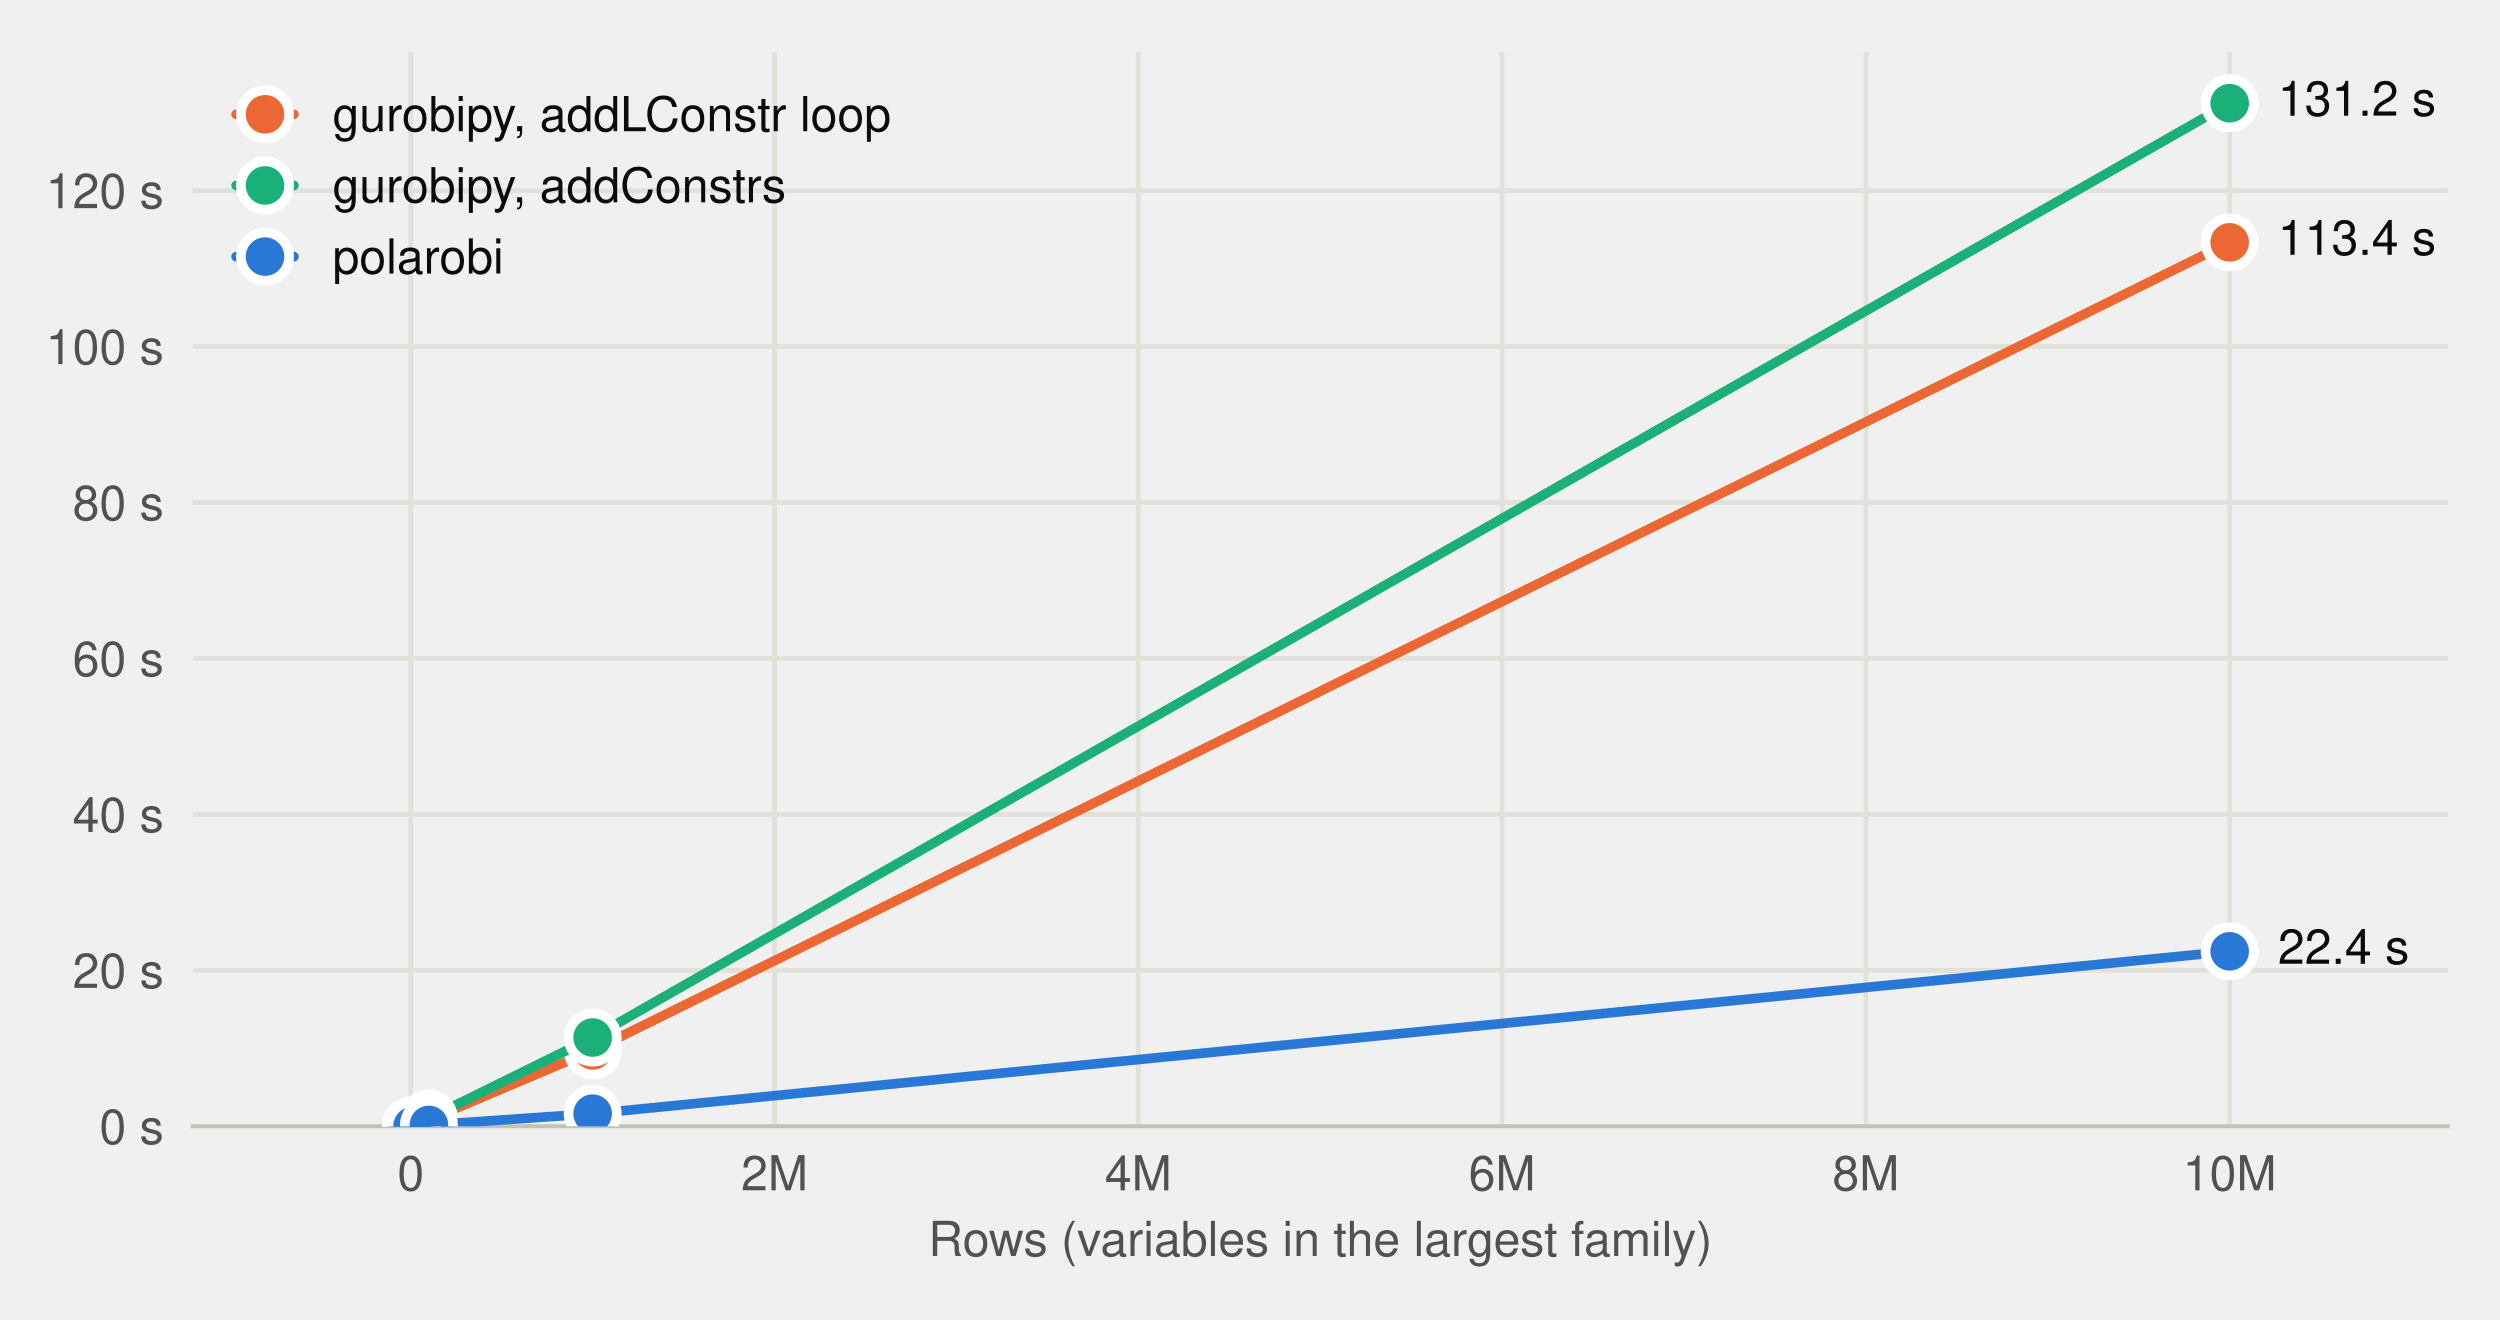
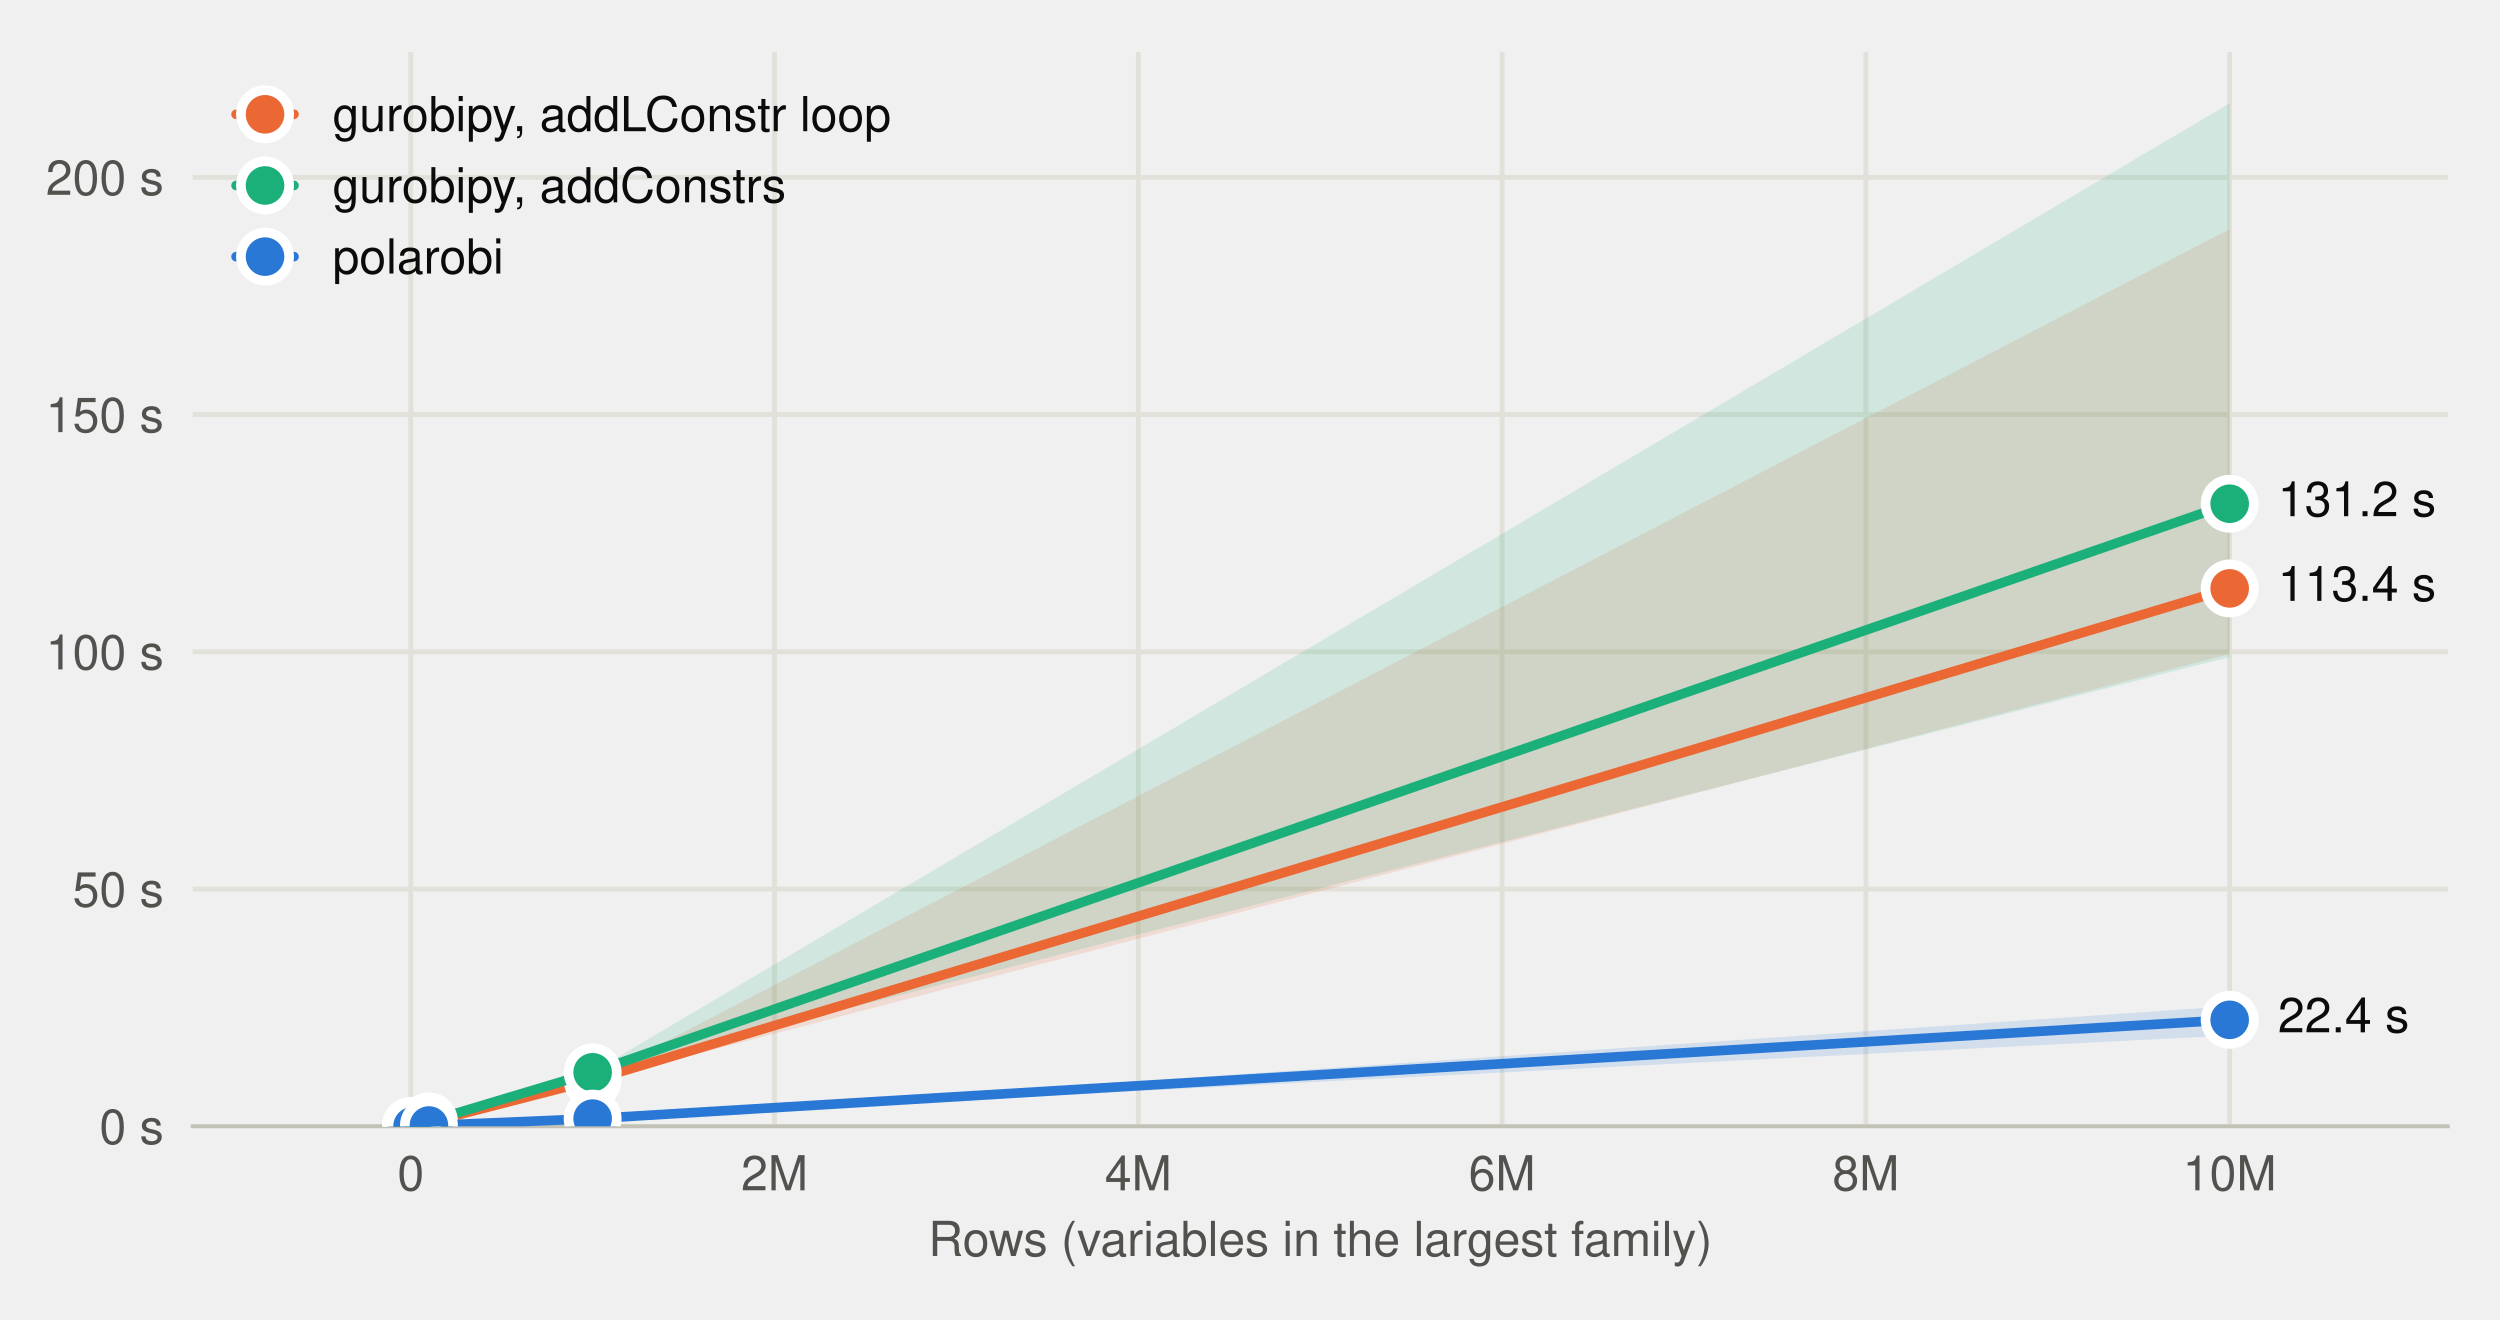
<svg xmlns="http://www.w3.org/2000/svg" xmlns:xlink="http://www.w3.org/1999/xlink" width="518.4pt" height="273.6pt" viewBox="0 0 518.4 273.6" version="1.1">
  <defs>
    <style type="text/css">*{stroke-linejoin: round; stroke-linecap: butt}</style>
  </defs>
  <g id="figure_1">
    <g id="patch_1">
      <path d="M 0 273.6  L 518.4 273.6  L 518.4 0  L 0 0  L 0 273.6  z " style="fill: none; opacity: 0" />
    </g>
    <g id="axes_1">
      <g id="patch_2">
        <path d="M 39.955 233.553  L 507.6 233.553  L 507.6 10.8  L 39.955 10.8  L 39.955 233.553  z " style="fill: none" />
      </g>
      <g id="matplotlib.axis_1">
        <g id="xtick_1">
          <g id="line2d_1">
-             <path d="M 85.173 233.553  L 85.173 10.8  " clip-path="url(#p0bc72df154)" style="fill: none; stroke: #e1e0d9; stroke-linecap: square" />
+             <path d="M 85.173 233.553  L 85.173 10.8  " clip-path="url(#p1c63594f85)" style="fill: none; stroke: #e1e0d9; stroke-linecap: square" />
          </g>
          <g id="line2d_2" />
          <g id="text_1">
            <text style="font-size: 10px; font-family: 'Segoe UI', 'Helvetica', 'Arial', 'DejaVu Sans', sans-serif; text-anchor: middle; fill: #52514e" x="85.173" y="246.833" transform="rotate(-0 85.17297 246.833)">0</text>
          </g>
        </g>
        <g id="xtick_2">
          <g id="line2d_3">
-             <path d="M 160.607 233.553  L 160.607 10.8  " clip-path="url(#p0bc72df154)" style="fill: none; stroke: #e1e0d9; stroke-linecap: square" />
+             <path d="M 160.607 233.553  L 160.607 10.8  " clip-path="url(#p1c63594f85)" style="fill: none; stroke: #e1e0d9; stroke-linecap: square" />
          </g>
          <g id="line2d_4" />
          <g id="text_2">
            <text style="font-size: 10px; font-family: 'Segoe UI', 'Helvetica', 'Arial', 'DejaVu Sans', sans-serif; text-anchor: middle; fill: #52514e" x="160.607" y="246.833" transform="rotate(-0 160.6072 246.833)">2M</text>
          </g>
        </g>
        <g id="xtick_3">
          <g id="line2d_5">
-             <path d="M 236.041 233.553  L 236.041 10.8  " clip-path="url(#p0bc72df154)" style="fill: none; stroke: #e1e0d9; stroke-linecap: square" />
+             <path d="M 236.041 233.553  L 236.041 10.8  " clip-path="url(#p1c63594f85)" style="fill: none; stroke: #e1e0d9; stroke-linecap: square" />
          </g>
          <g id="line2d_6" />
          <g id="text_3">
            <text style="font-size: 10px; font-family: 'Segoe UI', 'Helvetica', 'Arial', 'DejaVu Sans', sans-serif; text-anchor: middle; fill: #52514e" x="236.041" y="246.833" transform="rotate(-0 236.0414 246.833)">4M</text>
          </g>
        </g>
        <g id="xtick_4">
          <g id="line2d_7">
-             <path d="M 311.476 233.553  L 311.476 10.8  " clip-path="url(#p0bc72df154)" style="fill: none; stroke: #e1e0d9; stroke-linecap: square" />
+             <path d="M 311.476 233.553  L 311.476 10.8  " clip-path="url(#p1c63594f85)" style="fill: none; stroke: #e1e0d9; stroke-linecap: square" />
          </g>
          <g id="line2d_8" />
          <g id="text_4">
            <text style="font-size: 10px; font-family: 'Segoe UI', 'Helvetica', 'Arial', 'DejaVu Sans', sans-serif; text-anchor: middle; fill: #52514e" x="311.476" y="246.833" transform="rotate(-0 311.4756 246.833)">6M</text>
          </g>
        </g>
        <g id="xtick_5">
          <g id="line2d_9">
-             <path d="M 386.91 233.553  L 386.91 10.8  " clip-path="url(#p0bc72df154)" style="fill: none; stroke: #e1e0d9; stroke-linecap: square" />
+             <path d="M 386.91 233.553  L 386.91 10.8  " clip-path="url(#p1c63594f85)" style="fill: none; stroke: #e1e0d9; stroke-linecap: square" />
          </g>
          <g id="line2d_10" />
          <g id="text_5">
            <text style="font-size: 10px; font-family: 'Segoe UI', 'Helvetica', 'Arial', 'DejaVu Sans', sans-serif; text-anchor: middle; fill: #52514e" x="386.91" y="246.833" transform="rotate(-0 386.9098 246.833)">8M</text>
          </g>
        </g>
        <g id="xtick_6">
          <g id="line2d_11">
-             <path d="M 462.344 233.553  L 462.344 10.8  " clip-path="url(#p0bc72df154)" style="fill: none; stroke: #e1e0d9; stroke-linecap: square" />
+             <path d="M 462.344 233.553  L 462.344 10.8  " clip-path="url(#p1c63594f85)" style="fill: none; stroke: #e1e0d9; stroke-linecap: square" />
          </g>
          <g id="line2d_12" />
          <g id="text_6">
            <text style="font-size: 10px; font-family: 'Segoe UI', 'Helvetica', 'Arial', 'DejaVu Sans', sans-serif; text-anchor: middle; fill: #52514e" x="462.344" y="246.833" transform="rotate(-0 462.344 246.833)">10M</text>
          </g>
        </g>
        <g id="text_7">
          <text style="font-size: 10px; font-family: 'Segoe UI', 'Helvetica', 'Arial', 'DejaVu Sans', sans-serif; text-anchor: middle; fill: #52514e" x="273.777" y="260.447" transform="rotate(-0 273.7773 260.4469)">Rows (variables in the largest family)</text>
        </g>
      </g>
      <g id="matplotlib.axis_2">
        <g id="ytick_1">
          <g id="line2d_13">
-             <path d="M 39.955 233.553  L 507.6 233.553  " clip-path="url(#p0bc72df154)" style="fill: none; stroke: #e1e0d9; stroke-linecap: square" />
+             <path d="M 39.955 233.553  L 507.6 233.553  " clip-path="url(#p1c63594f85)" style="fill: none; stroke: #e1e0d9; stroke-linecap: square" />
          </g>
          <g id="line2d_14" />
          <g id="text_8">
            <text style="font-size: 10px; font-family: 'Segoe UI', 'Helvetica', 'Arial', 'DejaVu Sans', sans-serif; text-anchor: end; fill: #52514e" x="33.955" y="237.193" transform="rotate(-0 33.95469 237.1929)">0 s</text>
          </g>
        </g>
        <g id="ytick_2">
          <g id="line2d_15">
-             <path d="M 39.955 201.215  L 507.6 201.215  " clip-path="url(#p0bc72df154)" style="fill: none; stroke: #e1e0d9; stroke-linecap: square" />
+             <path d="M 39.955 184.358  L 507.6 184.358  " clip-path="url(#p1c63594f85)" style="fill: none; stroke: #e1e0d9; stroke-linecap: square" />
          </g>
          <g id="line2d_16" />
          <g id="text_9">
-             <text style="font-size: 10px; font-family: 'Segoe UI', 'Helvetica', 'Arial', 'DejaVu Sans', sans-serif; text-anchor: end; fill: #52514e" x="33.955" y="204.855" transform="rotate(-0 33.95469 204.8555)">20 s</text>
+             <text style="font-size: 10px; font-family: 'Segoe UI', 'Helvetica', 'Arial', 'DejaVu Sans', sans-serif; text-anchor: end; fill: #52514e" x="33.955" y="187.998" transform="rotate(-0 33.95469 187.998)">50 s</text>
          </g>
        </g>
        <g id="ytick_3">
          <g id="line2d_17">
-             <path d="M 39.955 168.878  L 507.6 168.878  " clip-path="url(#p0bc72df154)" style="fill: none; stroke: #e1e0d9; stroke-linecap: square" />
+             <path d="M 39.955 135.163  L 507.6 135.163  " clip-path="url(#p1c63594f85)" style="fill: none; stroke: #e1e0d9; stroke-linecap: square" />
          </g>
          <g id="line2d_18" />
          <g id="text_10">
-             <text style="font-size: 10px; font-family: 'Segoe UI', 'Helvetica', 'Arial', 'DejaVu Sans', sans-serif; text-anchor: end; fill: #52514e" x="33.955" y="172.518" transform="rotate(-0 33.95469 172.518)">40 s</text>
+             <text style="font-size: 10px; font-family: 'Segoe UI', 'Helvetica', 'Arial', 'DejaVu Sans', sans-serif; text-anchor: end; fill: #52514e" x="33.955" y="138.803" transform="rotate(-0 33.95469 138.8031)">100 s</text>
          </g>
        </g>
        <g id="ytick_4">
          <g id="line2d_19">
-             <path d="M 39.955 136.54  L 507.6 136.54  " clip-path="url(#p0bc72df154)" style="fill: none; stroke: #e1e0d9; stroke-linecap: square" />
+             <path d="M 39.955 85.968  L 507.6 85.968  " clip-path="url(#p1c63594f85)" style="fill: none; stroke: #e1e0d9; stroke-linecap: square" />
          </g>
          <g id="line2d_20" />
          <g id="text_11">
-             <text style="font-size: 10px; font-family: 'Segoe UI', 'Helvetica', 'Arial', 'DejaVu Sans', sans-serif; text-anchor: end; fill: #52514e" x="33.955" y="140.181" transform="rotate(-0 33.95469 140.1806)">60 s</text>
+             <text style="font-size: 10px; font-family: 'Segoe UI', 'Helvetica', 'Arial', 'DejaVu Sans', sans-serif; text-anchor: end; fill: #52514e" x="33.955" y="89.608" transform="rotate(-0 33.95469 89.60827)">150 s</text>
          </g>
        </g>
        <g id="ytick_5">
          <g id="line2d_21">
-             <path d="M 39.955 104.203  L 507.6 104.203  " clip-path="url(#p0bc72df154)" style="fill: none; stroke: #e1e0d9; stroke-linecap: square" />
+             <path d="M 39.955 36.773  L 507.6 36.773  " clip-path="url(#p1c63594f85)" style="fill: none; stroke: #e1e0d9; stroke-linecap: square" />
          </g>
          <g id="line2d_22" />
          <g id="text_12">
-             <text style="font-size: 10px; font-family: 'Segoe UI', 'Helvetica', 'Arial', 'DejaVu Sans', sans-serif; text-anchor: end; fill: #52514e" x="33.955" y="107.843" transform="rotate(-0 33.95469 107.8432)">80 s</text>
-           </g>
-         </g>
-         <g id="ytick_6">
-           <g id="line2d_23">
-             <path d="M 39.955 71.866  L 507.6 71.866  " clip-path="url(#p0bc72df154)" style="fill: none; stroke: #e1e0d9; stroke-linecap: square" />
-           </g>
-           <g id="line2d_24" />
-           <g id="text_13">
-             <text style="font-size: 10px; font-family: 'Segoe UI', 'Helvetica', 'Arial', 'DejaVu Sans', sans-serif; text-anchor: end; fill: #52514e" x="33.955" y="75.506" transform="rotate(-0 33.95469 75.50578)">100 s</text>
-           </g>
-         </g>
-         <g id="ytick_7">
-           <g id="line2d_25">
-             <path d="M 39.955 39.528  L 507.6 39.528  " clip-path="url(#p0bc72df154)" style="fill: none; stroke: #e1e0d9; stroke-linecap: square" />
-           </g>
-           <g id="line2d_26" />
-           <g id="text_14">
-             <text style="font-size: 10px; font-family: 'Segoe UI', 'Helvetica', 'Arial', 'DejaVu Sans', sans-serif; text-anchor: end; fill: #52514e" x="33.955" y="43.168" transform="rotate(-0 33.95469 43.16836)">120 s</text>
-           </g>
+             <text style="font-size: 10px; font-family: 'Segoe UI', 'Helvetica', 'Arial', 'DejaVu Sans', sans-serif; text-anchor: end; fill: #52514e" x="33.955" y="40.413" transform="rotate(-0 33.95469 40.4134)">200 s</text>
+           </g>
+         </g>
+       </g>
+       <g id="FillBetweenPolyCollection_1">
+         <defs>
+           <path id="m7477a399c1" d="M 85.211 -40.063  L 85.211 -40.063  L 85.55 -40.116  L 88.945 -40.665  L 122.89 -49.424  L 462.344 -138.007  L 462.344 -226.112  L 462.344 -226.112  L 122.89 -49.777  L 88.945 -40.895  L 85.55 -40.118  L 85.211 -40.063  z " />
+         </defs>
+         <g clip-path="url(#p1c63594f85)">
+           <use xlink:href="#m7477a399c1" x="0" y="273.6" style="fill: #eb6834; fill-opacity: 0.15" />
+         </g>
+       </g>
+       <g id="FillBetweenPolyCollection_2">
+         <defs>
+           <path id="m6dbf0ec8d3" d="M 85.211 -40.074  L 85.211 -40.073  L 85.55 -40.152  L 88.945 -41.052  L 122.89 -51.044  L 462.344 -137.37  L 462.344 -252.193  L 462.344 -252.193  L 122.89 -51.311  L 88.945 -41.176  L 85.55 -40.156  L 85.211 -40.074  z " />
+         </defs>
+         <g clip-path="url(#p1c63594f85)">
+           <use xlink:href="#m6dbf0ec8d3" x="0" y="273.6" style="fill: #1baf7a; fill-opacity: 0.15" />
+         </g>
+       </g>
+       <g id="FillBetweenPolyCollection_3">
+         <defs>
+           <path id="m649ab035dd" d="M 85.211 -40.067  L 85.211 -40.061  L 85.55 -40.071  L 88.945 -40.207  L 122.89 -41.617  L 462.344 -58.89  L 462.344 -64.955  L 462.344 -64.955  L 122.89 -41.643  L 88.945 -40.234  L 85.55 -40.073  L 85.211 -40.067  z " />
+         </defs>
+         <g clip-path="url(#p1c63594f85)">
+           <use xlink:href="#m649ab035dd" x="0" y="273.6" style="fill: #2a78d6; fill-opacity: 0.15" />
        </g>
      </g>
      <g id="patch_3">
        <path d="M 39.955 233.553  L 507.6 233.553  " style="fill: none; stroke: #c3c2b7; stroke-width: 0.8; stroke-linejoin: miter; stroke-linecap: square" />
      </g>
-       <g id="line2d_27">
-         <path d="M 85.211 233.527  L 85.55 233.437  L 88.945 232.196  L 122.89 217.822  L 462.344 50.252  " clip-path="url(#p0bc72df154)" style="fill: none; stroke: #eb6834; stroke-width: 2; stroke-linecap: round" />
-         <defs>
-           <path id="m277a8ac213" d="M 0 5  C 1.326 5 2.598 4.473 3.536 3.536  C 4.473 2.598 5 1.326 5 0  C 5 -1.326 4.473 -2.598 3.536 -3.536  C 2.598 -4.473 1.326 -5 0 -5  C -1.326 -5 -2.598 -4.473 -3.536 -3.536  C -4.473 -2.598 -5 -1.326 -5 0  C -5 1.326 -4.473 2.598 -3.536 3.536  C -2.598 4.473 -1.326 5 0 5  z " style="stroke: #ffffff; stroke-width: 2" />
-         </defs>
-         <g clip-path="url(#p0bc72df154)">
-           <use xlink:href="#m277a8ac213" x="85.211" y="233.527" style="fill: #eb6834; stroke: #ffffff; stroke-width: 2" />
-           <use xlink:href="#m277a8ac213" x="85.55" y="233.437" style="fill: #eb6834; stroke: #ffffff; stroke-width: 2" />
-           <use xlink:href="#m277a8ac213" x="88.945" y="232.196" style="fill: #eb6834; stroke: #ffffff; stroke-width: 2" />
-           <use xlink:href="#m277a8ac213" x="122.89" y="217.822" style="fill: #eb6834; stroke: #ffffff; stroke-width: 2" />
-           <use xlink:href="#m277a8ac213" x="462.344" y="50.252" style="fill: #eb6834; stroke: #ffffff; stroke-width: 2" />
-         </g>
-       </g>
-       <g id="line2d_28">
-         <path d="M 85.211 233.51  L 85.55 233.378  L 88.945 231.882  L 122.89 215.145  L 462.344 21.406  " clip-path="url(#p0bc72df154)" style="fill: none; stroke: #1baf7a; stroke-width: 2; stroke-linecap: round" />
-         <defs>
-           <path id="m3fac63524a" d="M 0 5  C 1.326 5 2.598 4.473 3.536 3.536  C 4.473 2.598 5 1.326 5 0  C 5 -1.326 4.473 -2.598 3.536 -3.536  C 2.598 -4.473 1.326 -5 0 -5  C -1.326 -5 -2.598 -4.473 -3.536 -3.536  C -4.473 -2.598 -5 -1.326 -5 0  C -5 1.326 -4.473 2.598 -3.536 3.536  C -2.598 4.473 -1.326 5 0 5  z " style="stroke: #ffffff; stroke-width: 2" />
-         </defs>
-         <g clip-path="url(#p0bc72df154)">
-           <use xlink:href="#m3fac63524a" x="85.211" y="233.51" style="fill: #1baf7a; stroke: #ffffff; stroke-width: 2" />
-           <use xlink:href="#m3fac63524a" x="85.55" y="233.378" style="fill: #1baf7a; stroke: #ffffff; stroke-width: 2" />
-           <use xlink:href="#m3fac63524a" x="88.945" y="231.882" style="fill: #1baf7a; stroke: #ffffff; stroke-width: 2" />
-           <use xlink:href="#m3fac63524a" x="122.89" y="215.145" style="fill: #1baf7a; stroke: #ffffff; stroke-width: 2" />
-           <use xlink:href="#m3fac63524a" x="462.344" y="21.406" style="fill: #1baf7a; stroke: #ffffff; stroke-width: 2" />
-         </g>
-       </g>
-       <g id="line2d_29">
-         <path d="M 85.211 233.526  L 85.55 233.51  L 88.945 233.275  L 122.89 230.931  L 462.344 197.27  " clip-path="url(#p0bc72df154)" style="fill: none; stroke: #2a78d6; stroke-width: 2; stroke-linecap: round" />
-         <defs>
-           <path id="mf2628a3f05" d="M 0 5  C 1.326 5 2.598 4.473 3.536 3.536  C 4.473 2.598 5 1.326 5 0  C 5 -1.326 4.473 -2.598 3.536 -3.536  C 2.598 -4.473 1.326 -5 0 -5  C -1.326 -5 -2.598 -4.473 -3.536 -3.536  C -4.473 -2.598 -5 -1.326 -5 0  C -5 1.326 -4.473 2.598 -3.536 3.536  C -2.598 4.473 -1.326 5 0 5  z " style="stroke: #ffffff; stroke-width: 2" />
-         </defs>
-         <g clip-path="url(#p0bc72df154)">
-           <use xlink:href="#mf2628a3f05" x="85.211" y="233.526" style="fill: #2a78d6; stroke: #ffffff; stroke-width: 2" />
-           <use xlink:href="#mf2628a3f05" x="85.55" y="233.51" style="fill: #2a78d6; stroke: #ffffff; stroke-width: 2" />
-           <use xlink:href="#mf2628a3f05" x="88.945" y="233.275" style="fill: #2a78d6; stroke: #ffffff; stroke-width: 2" />
-           <use xlink:href="#mf2628a3f05" x="122.89" y="230.931" style="fill: #2a78d6; stroke: #ffffff; stroke-width: 2" />
-           <use xlink:href="#mf2628a3f05" x="462.344" y="197.27" style="fill: #2a78d6; stroke: #ffffff; stroke-width: 2" />
-         </g>
+       <g id="line2d_23">
+         <path d="M 85.211 233.537  L 85.55 233.483  L 88.945 232.727  L 122.89 223.98  L 462.344 122.011  " clip-path="url(#p1c63594f85)" style="fill: none; stroke: #eb6834; stroke-width: 2; stroke-linecap: round" />
+         <defs>
+           <path id="mdfcca17349" d="M 0 5  C 1.326 5 2.598 4.473 3.536 3.536  C 4.473 2.598 5 1.326 5 0  C 5 -1.326 4.473 -2.598 3.536 -3.536  C 2.598 -4.473 1.326 -5 0 -5  C -1.326 -5 -2.598 -4.473 -3.536 -3.536  C -4.473 -2.598 -5 -1.326 -5 0  C -5 1.326 -4.473 2.598 -3.536 3.536  C -2.598 4.473 -1.326 5 0 5  z " style="stroke: #ffffff; stroke-width: 2" />
+         </defs>
+         <g clip-path="url(#p1c63594f85)">
+           <use xlink:href="#mdfcca17349" x="85.211" y="233.537" style="fill: #eb6834; stroke: #ffffff; stroke-width: 2" />
+           <use xlink:href="#mdfcca17349" x="85.55" y="233.483" style="fill: #eb6834; stroke: #ffffff; stroke-width: 2" />
+           <use xlink:href="#mdfcca17349" x="88.945" y="232.727" style="fill: #eb6834; stroke: #ffffff; stroke-width: 2" />
+           <use xlink:href="#mdfcca17349" x="122.89" y="223.98" style="fill: #eb6834; stroke: #ffffff; stroke-width: 2" />
+           <use xlink:href="#mdfcca17349" x="462.344" y="122.011" style="fill: #eb6834; stroke: #ffffff; stroke-width: 2" />
+         </g>
+       </g>
+       <g id="line2d_24">
+         <path d="M 85.211 233.527  L 85.55 233.447  L 88.945 232.536  L 122.89 222.351  L 462.344 104.457  " clip-path="url(#p1c63594f85)" style="fill: none; stroke: #1baf7a; stroke-width: 2; stroke-linecap: round" />
+         <defs>
+           <path id="m60e044d4b7" d="M 0 5  C 1.326 5 2.598 4.473 3.536 3.536  C 4.473 2.598 5 1.326 5 0  C 5 -1.326 4.473 -2.598 3.536 -3.536  C 2.598 -4.473 1.326 -5 0 -5  C -1.326 -5 -2.598 -4.473 -3.536 -3.536  C -4.473 -2.598 -5 -1.326 -5 0  C -5 1.326 -4.473 2.598 -3.536 3.536  C -2.598 4.473 -1.326 5 0 5  z " style="stroke: #ffffff; stroke-width: 2" />
+         </defs>
+         <g clip-path="url(#p1c63594f85)">
+           <use xlink:href="#m60e044d4b7" x="85.211" y="233.527" style="fill: #1baf7a; stroke: #ffffff; stroke-width: 2" />
+           <use xlink:href="#m60e044d4b7" x="85.55" y="233.447" style="fill: #1baf7a; stroke: #ffffff; stroke-width: 2" />
+           <use xlink:href="#m60e044d4b7" x="88.945" y="232.536" style="fill: #1baf7a; stroke: #ffffff; stroke-width: 2" />
+           <use xlink:href="#m60e044d4b7" x="122.89" y="222.351" style="fill: #1baf7a; stroke: #ffffff; stroke-width: 2" />
+           <use xlink:href="#m60e044d4b7" x="462.344" y="104.457" style="fill: #1baf7a; stroke: #ffffff; stroke-width: 2" />
+         </g>
+       </g>
+       <g id="line2d_25">
+         <path d="M 85.211 233.536  L 85.55 233.527  L 88.945 233.384  L 122.89 231.957  L 462.344 211.474  " clip-path="url(#p1c63594f85)" style="fill: none; stroke: #2a78d6; stroke-width: 2; stroke-linecap: round" />
+         <defs>
+           <path id="m94cc651afe" d="M 0 5  C 1.326 5 2.598 4.473 3.536 3.536  C 4.473 2.598 5 1.326 5 0  C 5 -1.326 4.473 -2.598 3.536 -3.536  C 2.598 -4.473 1.326 -5 0 -5  C -1.326 -5 -2.598 -4.473 -3.536 -3.536  C -4.473 -2.598 -5 -1.326 -5 0  C -5 1.326 -4.473 2.598 -3.536 3.536  C -2.598 4.473 -1.326 5 0 5  z " style="stroke: #ffffff; stroke-width: 2" />
+         </defs>
+         <g clip-path="url(#p1c63594f85)">
+           <use xlink:href="#m94cc651afe" x="85.211" y="233.536" style="fill: #2a78d6; stroke: #ffffff; stroke-width: 2" />
+           <use xlink:href="#m94cc651afe" x="85.55" y="233.527" style="fill: #2a78d6; stroke: #ffffff; stroke-width: 2" />
+           <use xlink:href="#m94cc651afe" x="88.945" y="233.384" style="fill: #2a78d6; stroke: #ffffff; stroke-width: 2" />
+           <use xlink:href="#m94cc651afe" x="122.89" y="231.957" style="fill: #2a78d6; stroke: #ffffff; stroke-width: 2" />
+           <use xlink:href="#m94cc651afe" x="462.344" y="211.474" style="fill: #2a78d6; stroke: #ffffff; stroke-width: 2" />
+         </g>
+       </g>
+       <g id="text_13">
+         <text style="font-size: 10px; font-family: 'Segoe UI', 'Helvetica', 'Arial', 'DejaVu Sans', sans-serif; text-anchor: start; fill: #0b0b0b" x="472.344" y="214.062" transform="rotate(-0 472.344 214.0618)">22.4 s</text>
+       </g>
+       <g id="text_14">
+         <text style="font-size: 10px; font-family: 'Segoe UI', 'Helvetica', 'Arial', 'DejaVu Sans', sans-serif; text-anchor: start; fill: #0b0b0b" x="472.344" y="124.599" transform="rotate(-0 472.344 124.5986)">113.4 s</text>
      </g>
      <g id="text_15">
-         <text style="font-size: 10px; font-family: 'Segoe UI', 'Helvetica', 'Arial', 'DejaVu Sans', sans-serif; text-anchor: start; fill: #0b0b0b" x="472.344" y="199.858" transform="rotate(-0 472.344 199.8578)">22.4 s</text>
-       </g>
-       <g id="text_16">
-         <text style="font-size: 10px; font-family: 'Segoe UI', 'Helvetica', 'Arial', 'DejaVu Sans', sans-serif; text-anchor: start; fill: #0b0b0b" x="472.344" y="52.84" transform="rotate(-0 472.344 52.83994)">113.4 s</text>
-       </g>
-       <g id="text_17">
-         <text style="font-size: 10px; font-family: 'Segoe UI', 'Helvetica', 'Arial', 'DejaVu Sans', sans-serif; text-anchor: start; fill: #0b0b0b" x="472.344" y="23.994" transform="rotate(-0 472.344 23.99393)">131.2 s</text>
+         <text style="font-size: 10px; font-family: 'Segoe UI', 'Helvetica', 'Arial', 'DejaVu Sans', sans-serif; text-anchor: start; fill: #0b0b0b" x="472.344" y="107.045" transform="rotate(-0 472.344 107.0452)">131.2 s</text>
      </g>
      <g id="legend_1">
-         <g id="line2d_30">
+         <g id="line2d_26">
          <path d="M 48.955 23.703  L 54.955 23.703  L 60.955 23.703  " style="fill: none; stroke: #eb6834; stroke-width: 2; stroke-linecap: round" />
          <g>
-             <use xlink:href="#m277a8ac213" x="54.955" y="23.703" style="fill: #eb6834; stroke: #ffffff; stroke-width: 2" />
-           </g>
-         </g>
-         <g id="text_18">
+             <use xlink:href="#mdfcca17349" x="54.955" y="23.703" style="fill: #eb6834; stroke: #ffffff; stroke-width: 2" />
+           </g>
+         </g>
+         <g id="text_16">
          <text style="font-size: 10px; font-family: 'Segoe UI', 'Helvetica', 'Arial', 'DejaVu Sans', sans-serif; text-anchor: start; fill: #0b0b0b" x="68.955" y="27.203" transform="rotate(-0 68.95469 27.20312)">gurobipy, addLConstr loop</text>
        </g>
-         <g id="line2d_31">
+         <g id="line2d_27">
          <path d="M 48.955 38.459  L 54.955 38.459  L 60.955 38.459  " style="fill: none; stroke: #1baf7a; stroke-width: 2; stroke-linecap: round" />
          <g>
-             <use xlink:href="#m3fac63524a" x="54.955" y="38.459" style="fill: #1baf7a; stroke: #ffffff; stroke-width: 2" />
-           </g>
-         </g>
-         <g id="text_19">
+             <use xlink:href="#m60e044d4b7" x="54.955" y="38.459" style="fill: #1baf7a; stroke: #ffffff; stroke-width: 2" />
+           </g>
+         </g>
+         <g id="text_17">
          <text style="font-size: 10px; font-family: 'Segoe UI', 'Helvetica', 'Arial', 'DejaVu Sans', sans-serif; text-anchor: start; fill: #0b0b0b" x="68.955" y="41.959" transform="rotate(-0 68.95469 41.95938)">gurobipy, addConstrs</text>
        </g>
-         <g id="line2d_32">
+         <g id="line2d_28">
          <path d="M 48.955 53.216  L 54.955 53.216  L 60.955 53.216  " style="fill: none; stroke: #2a78d6; stroke-width: 2; stroke-linecap: round" />
          <g>
-             <use xlink:href="#mf2628a3f05" x="54.955" y="53.216" style="fill: #2a78d6; stroke: #ffffff; stroke-width: 2" />
-           </g>
-         </g>
-         <g id="text_20">
+             <use xlink:href="#m94cc651afe" x="54.955" y="53.216" style="fill: #2a78d6; stroke: #ffffff; stroke-width: 2" />
+           </g>
+         </g>
+         <g id="text_18">
          <text style="font-size: 10px; font-family: 'Segoe UI', 'Helvetica', 'Arial', 'DejaVu Sans', sans-serif; text-anchor: start; fill: #0b0b0b" x="68.955" y="56.716" transform="rotate(-0 68.95469 56.71563)">polarobi</text>
        </g>
      </g>
    </g>
  </g>
  <defs>
-     <clipPath id="p0bc72df154">
+     <clipPath id="p1c63594f85">
      <rect x="39.955" y="10.8" width="467.645" height="222.753" />
    </clipPath>
  </defs>
</svg>
